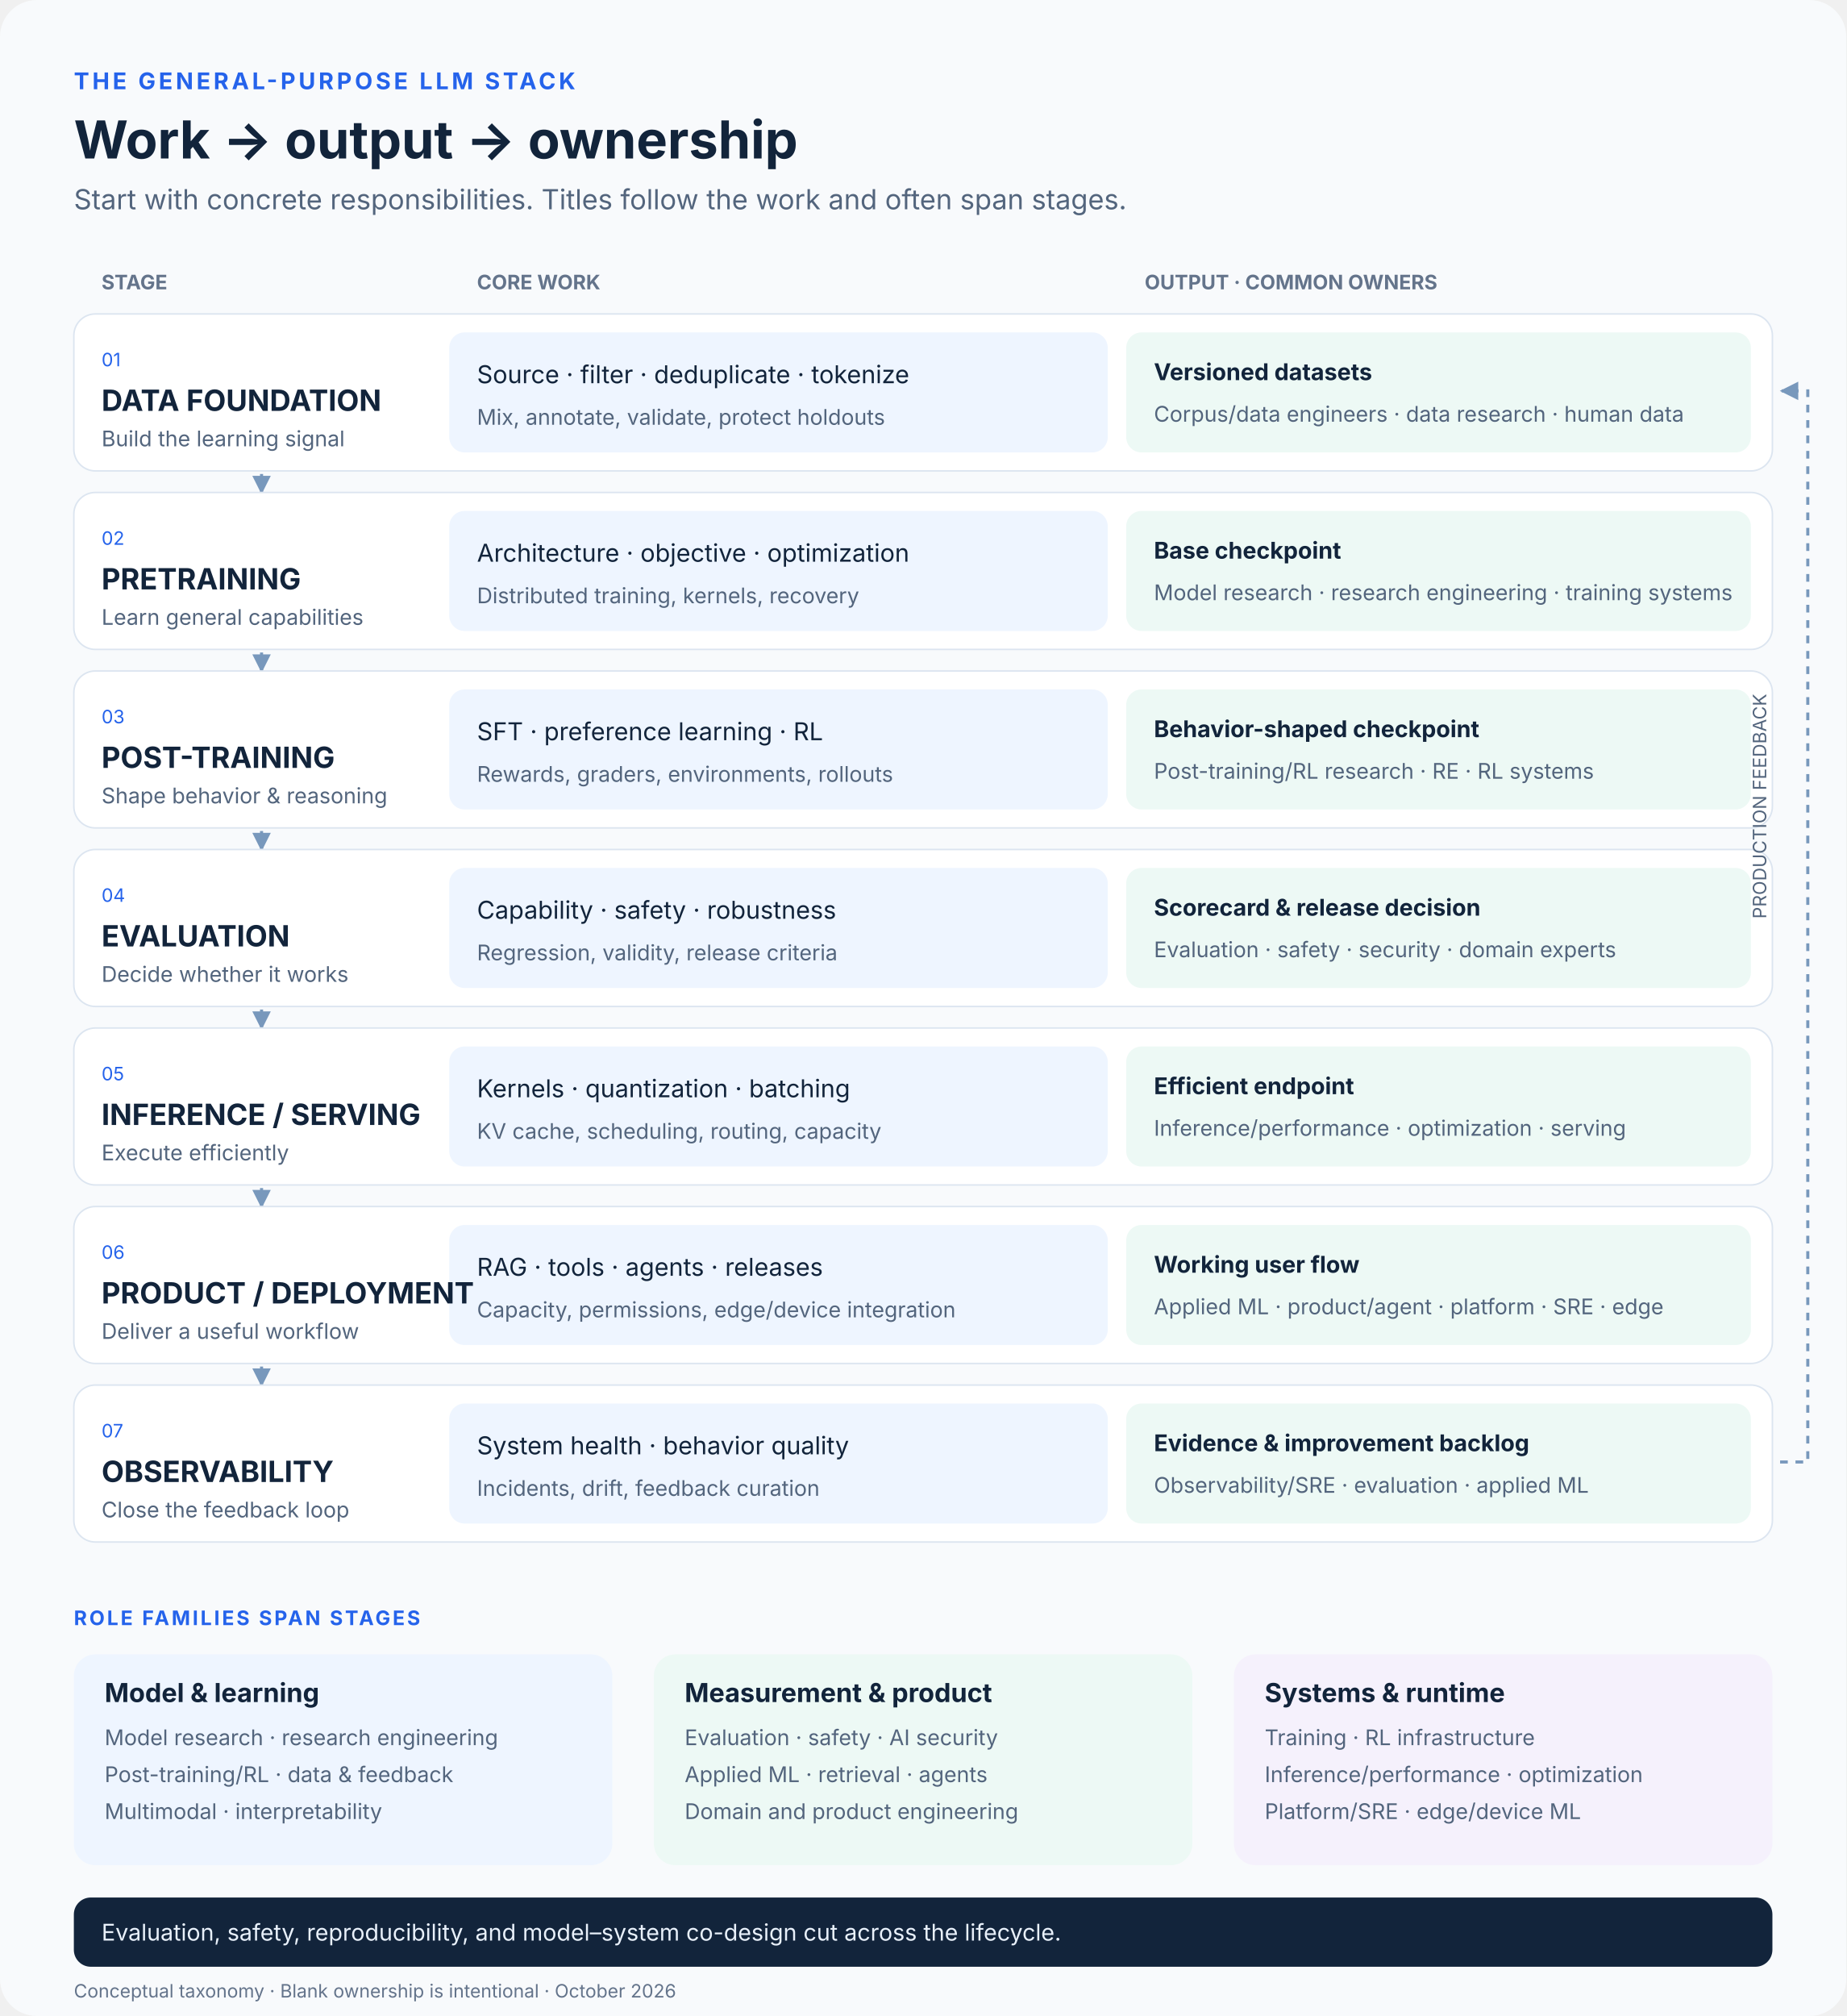
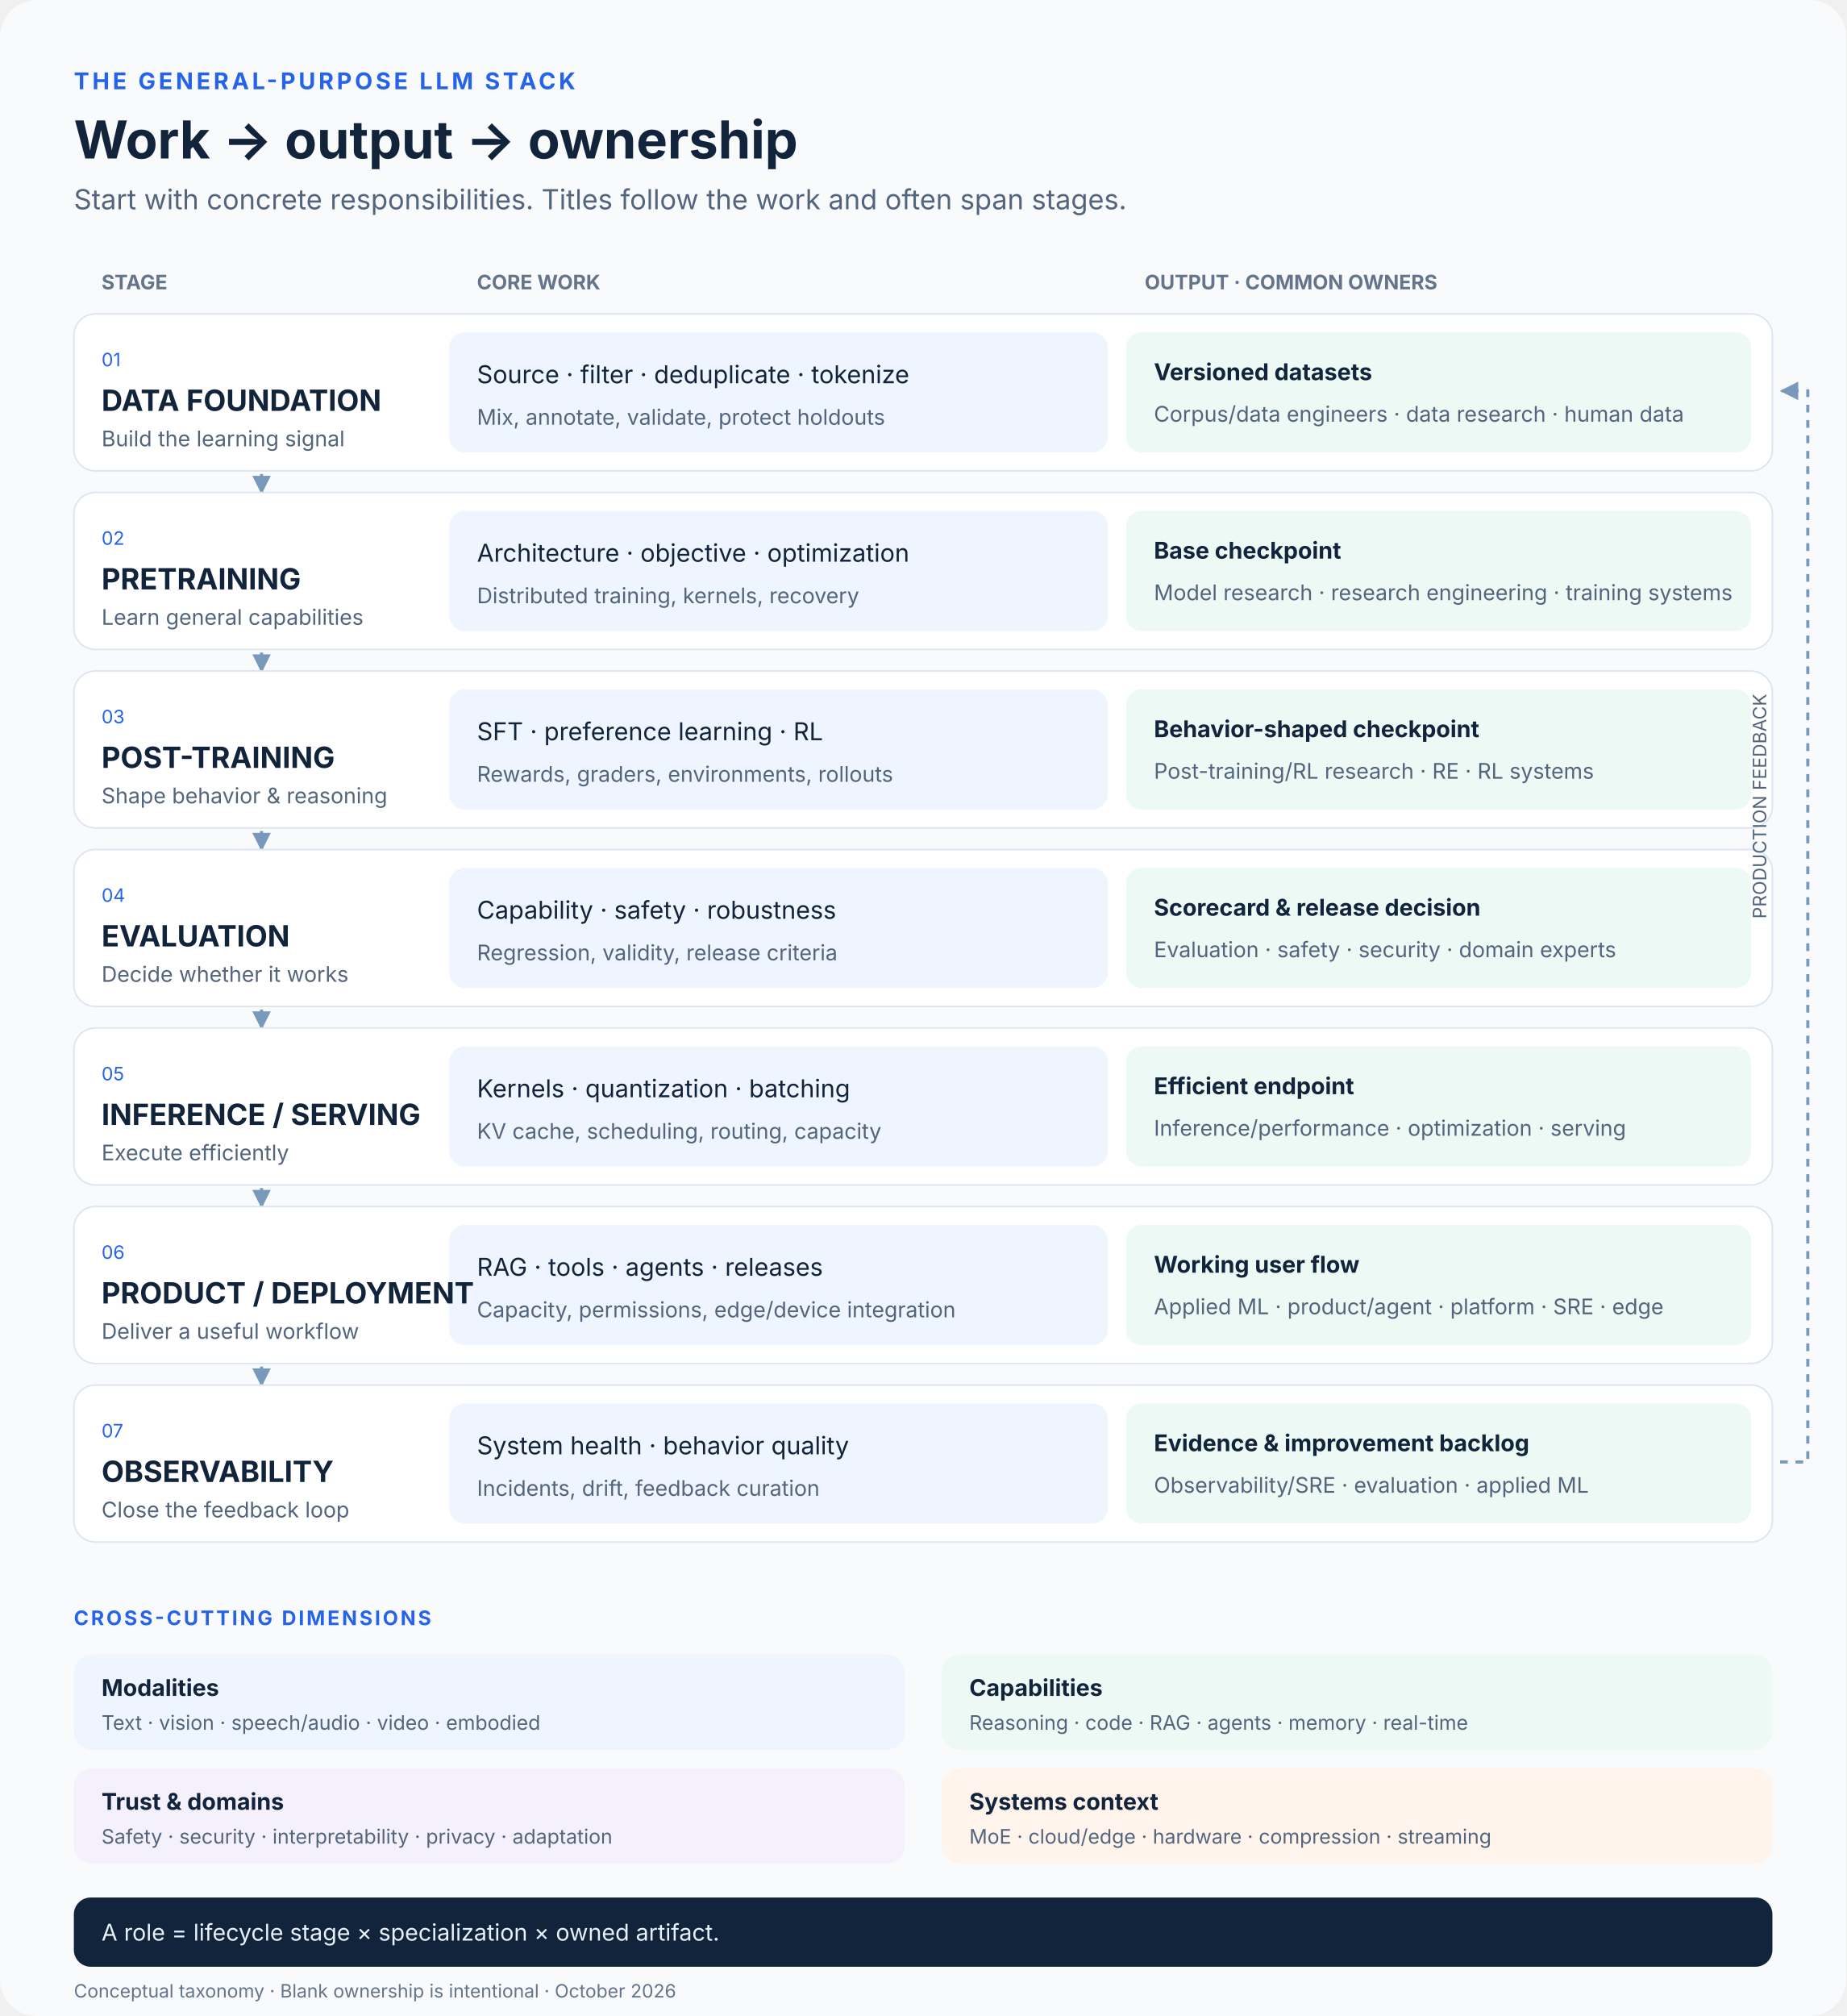
<svg xmlns="http://www.w3.org/2000/svg" viewBox="0 0 1200 1310" role="img" aria-labelledby="title desc">
  <defs>
    <marker id="arrow" viewBox="0 0 10 10" refX="9" refY="5" markerWidth="6" markerHeight="6" orient="auto">
      <path d="M0 0L10 5L0 10Z" fill="#7898bc" />
    </marker>
  </defs>
  <rect width="1200" height="1310" rx="24" fill="#f8fafc" />
  <g font-family="Inter,Arial,sans-serif">
    <text x="48" y="58" font-size="15" letter-spacing="2" font-weight="700" fill="#2563eb">THE GENERAL-PURPOSE LLM STACK</text>
    <text x="48" y="103" font-size="34" font-weight="750" fill="#12243b">Work → output → ownership</text>
    <text x="48" y="136" font-size="18" fill="#53657d">Start with concrete responsibilities. Titles follow the work and often span stages.</text>
    <text x="66" y="188" font-size="13" font-weight="700" fill="#64748b">STAGE</text>
    <text x="310" y="188" font-size="13" font-weight="700" fill="#64748b">CORE WORK</text>
    <text x="744" y="188" font-size="13" font-weight="700" fill="#64748b">OUTPUT · COMMON OWNERS</text>
    <g>
      <rect x="48" y="204" width="1104" height="102" rx="14" fill="#fff" stroke="#dce5f0" />
      <rect x="292" y="216" width="428" height="78" rx="10" fill="#eef5ff" />
      <rect x="732" y="216" width="406" height="78" rx="10" fill="#edf9f5" />
      <text x="66" y="238" font-size="12" fill="#2563eb">01</text>
      <text x="66" y="267" font-size="19" font-weight="700" fill="#12243b">DATA FOUNDATION</text>
      <text x="66" y="290" font-size="14" fill="#53657d">Build the learning signal</text>
      <text x="310" y="249" font-size="16" fill="#12243b">Source · filter · deduplicate · tokenize</text>
      <text x="310" y="276" font-size="14" fill="#53657d">Mix, annotate, validate, protect holdouts</text>
      <text x="750" y="247" font-size="15" font-weight="700" fill="#12243b">Versioned datasets</text>
      <text x="750" y="274" font-size="14" fill="#53657d">Corpus/data engineers · data research · human data</text>
      <path d="M170 308V320" stroke="#7898bc" stroke-width="2" marker-end="url(#arrow)" />
    </g>
    <g transform="translate(0 116)">
      <rect x="48" y="204" width="1104" height="102" rx="14" fill="#fff" stroke="#dce5f0" />
      <rect x="292" y="216" width="428" height="78" rx="10" fill="#eef5ff" />
      <rect x="732" y="216" width="406" height="78" rx="10" fill="#edf9f5" />
      <text x="66" y="238" font-size="12" fill="#2563eb">02</text>
      <text x="66" y="267" font-size="19" font-weight="700" fill="#12243b">PRETRAINING</text>
      <text x="66" y="290" font-size="14" fill="#53657d">Learn general capabilities</text>
      <text x="310" y="249" font-size="16" fill="#12243b">Architecture · objective · optimization</text>
      <text x="310" y="276" font-size="14" fill="#53657d">Distributed training, kernels, recovery</text>
      <text x="750" y="247" font-size="15" font-weight="700" fill="#12243b">Base checkpoint</text>
      <text x="750" y="274" font-size="14" fill="#53657d">Model research · research engineering · training systems</text>
      <path d="M170 308V320" stroke="#7898bc" stroke-width="2" marker-end="url(#arrow)" />
    </g>
    <g transform="translate(0 232)">
      <rect x="48" y="204" width="1104" height="102" rx="14" fill="#fff" stroke="#dce5f0" />
      <rect x="292" y="216" width="428" height="78" rx="10" fill="#eef5ff" />
      <rect x="732" y="216" width="406" height="78" rx="10" fill="#edf9f5" />
      <text x="66" y="238" font-size="12" fill="#2563eb">03</text>
      <text x="66" y="267" font-size="19" font-weight="700" fill="#12243b">POST-TRAINING</text>
      <text x="66" y="290" font-size="14" fill="#53657d">Shape behavior &amp; reasoning</text>
      <text x="310" y="249" font-size="16" fill="#12243b">SFT · preference learning · RL</text>
      <text x="310" y="276" font-size="14" fill="#53657d">Rewards, graders, environments, rollouts</text>
      <text x="750" y="247" font-size="15" font-weight="700" fill="#12243b">Behavior-shaped checkpoint</text>
      <text x="750" y="274" font-size="14" fill="#53657d">Post-training/RL research · RE · RL systems</text>
      <path d="M170 308V320" stroke="#7898bc" stroke-width="2" marker-end="url(#arrow)" />
    </g>
    <g transform="translate(0 348)">
      <rect x="48" y="204" width="1104" height="102" rx="14" fill="#fff" stroke="#dce5f0" />
      <rect x="292" y="216" width="428" height="78" rx="10" fill="#eef5ff" />
      <rect x="732" y="216" width="406" height="78" rx="10" fill="#edf9f5" />
      <text x="66" y="238" font-size="12" fill="#2563eb">04</text>
      <text x="66" y="267" font-size="19" font-weight="700" fill="#12243b">EVALUATION</text>
      <text x="66" y="290" font-size="14" fill="#53657d">Decide whether it works</text>
      <text x="310" y="249" font-size="16" fill="#12243b">Capability · safety · robustness</text>
      <text x="310" y="276" font-size="14" fill="#53657d">Regression, validity, release criteria</text>
      <text x="750" y="247" font-size="15" font-weight="700" fill="#12243b">Scorecard &amp; release decision</text>
      <text x="750" y="274" font-size="14" fill="#53657d">Evaluation · safety · security · domain experts</text>
      <path d="M170 308V320" stroke="#7898bc" stroke-width="2" marker-end="url(#arrow)" />
    </g>
    <g transform="translate(0 464)">
      <rect x="48" y="204" width="1104" height="102" rx="14" fill="#fff" stroke="#dce5f0" />
      <rect x="292" y="216" width="428" height="78" rx="10" fill="#eef5ff" />
      <rect x="732" y="216" width="406" height="78" rx="10" fill="#edf9f5" />
      <text x="66" y="238" font-size="12" fill="#2563eb">05</text>
      <text x="66" y="267" font-size="19" font-weight="700" fill="#12243b">INFERENCE / SERVING</text>
      <text x="66" y="290" font-size="14" fill="#53657d">Execute efficiently</text>
      <text x="310" y="249" font-size="16" fill="#12243b">Kernels · quantization · batching</text>
      <text x="310" y="276" font-size="14" fill="#53657d">KV cache, scheduling, routing, capacity</text>
      <text x="750" y="247" font-size="15" font-weight="700" fill="#12243b">Efficient endpoint</text>
      <text x="750" y="274" font-size="14" fill="#53657d">Inference/performance · optimization · serving</text>
      <path d="M170 308V320" stroke="#7898bc" stroke-width="2" marker-end="url(#arrow)" />
    </g>
    <g transform="translate(0 580)">
      <rect x="48" y="204" width="1104" height="102" rx="14" fill="#fff" stroke="#dce5f0" />
      <rect x="292" y="216" width="428" height="78" rx="10" fill="#eef5ff" />
      <rect x="732" y="216" width="406" height="78" rx="10" fill="#edf9f5" />
      <text x="66" y="238" font-size="12" fill="#2563eb">06</text>
      <text x="66" y="267" font-size="19" font-weight="700" fill="#12243b">PRODUCT / DEPLOYMENT</text>
      <text x="66" y="290" font-size="14" fill="#53657d">Deliver a useful workflow</text>
      <text x="310" y="249" font-size="16" fill="#12243b">RAG · tools · agents · releases</text>
      <text x="310" y="276" font-size="14" fill="#53657d">Capacity, permissions, edge/device integration</text>
      <text x="750" y="247" font-size="15" font-weight="700" fill="#12243b">Working user flow</text>
      <text x="750" y="274" font-size="14" fill="#53657d">Applied ML · product/agent · platform · SRE · edge</text>
      <path d="M170 308V320" stroke="#7898bc" stroke-width="2" marker-end="url(#arrow)" />
    </g>
    <g transform="translate(0 696)">
      <rect x="48" y="204" width="1104" height="102" rx="14" fill="#fff" stroke="#dce5f0" />
      <rect x="292" y="216" width="428" height="78" rx="10" fill="#eef5ff" />
      <rect x="732" y="216" width="406" height="78" rx="10" fill="#edf9f5" />
      <text x="66" y="238" font-size="12" fill="#2563eb">07</text>
      <text x="66" y="267" font-size="19" font-weight="700" fill="#12243b">OBSERVABILITY</text>
      <text x="66" y="290" font-size="14" fill="#53657d">Close the feedback loop</text>
      <text x="310" y="249" font-size="16" fill="#12243b">System health · behavior quality</text>
      <text x="310" y="276" font-size="14" fill="#53657d">Incidents, drift, feedback curation</text>
      <text x="750" y="247" font-size="15" font-weight="700" fill="#12243b">Evidence &amp; improvement backlog</text>
      <text x="750" y="274" font-size="14" fill="#53657d">Observability/SRE · evaluation · applied ML</text>
    </g>
    <path d="M1157 950H1175V254H1158" fill="none" stroke="#7898bc" stroke-width="2" stroke-dasharray="5 5" marker-end="url(#arrow)" />
    <text x="1148" y="597" font-size="12" fill="#53657d" transform="rotate(-90 1148 597)">PRODUCTION FEEDBACK</text>
-     <text x="48" y="1056" font-size="13" font-weight="700" letter-spacing="1.5" fill="#2563eb">ROLE FAMILIES SPAN STAGES</text>
-     <rect x="48" y="1075" width="350" height="137" rx="14" fill="#eef5ff" />
-     <text x="68" y="1106" font-size="17" font-weight="700" fill="#12243b">Model &amp; learning</text>
-     <text x="68" y="1134" font-size="14" fill="#53657d">Model research · research engineering</text>
-     <text x="68" y="1158" font-size="14" fill="#53657d">Post-training/RL · data &amp; feedback</text>
-     <text x="68" y="1182" font-size="14" fill="#53657d">Multimodal · interpretability</text>
-     <rect x="425" y="1075" width="350" height="137" rx="14" fill="#edf9f5" />
-     <text x="445" y="1106" font-size="17" font-weight="700" fill="#12243b">Measurement &amp; product</text>
-     <text x="445" y="1134" font-size="14" fill="#53657d">Evaluation · safety · AI security</text>
-     <text x="445" y="1158" font-size="14" fill="#53657d">Applied ML · retrieval · agents</text>
-     <text x="445" y="1182" font-size="14" fill="#53657d">Domain and product engineering</text>
-     <rect x="802" y="1075" width="350" height="137" rx="14" fill="#f5f1fc" />
-     <text x="822" y="1106" font-size="17" font-weight="700" fill="#12243b">Systems &amp; runtime</text>
-     <text x="822" y="1134" font-size="14" fill="#53657d">Training · RL infrastructure</text>
-     <text x="822" y="1158" font-size="14" fill="#53657d">Inference/performance · optimization</text>
-     <text x="822" y="1182" font-size="14" fill="#53657d">Platform/SRE · edge/device ML</text>
+     <text x="48" y="1056" font-size="13" font-weight="700" letter-spacing="1.5" fill="#2563eb">CROSS-CUTTING DIMENSIONS</text>
+     <rect x="48" y="1075" width="540" height="62" rx="12" fill="#eef5ff" />
+     <text x="66" y="1102" font-size="15" font-weight="700" fill="#12243b">Modalities</text>
+     <text x="66" y="1124" font-size="13" fill="#53657d">Text · vision · speech/audio · video · embodied</text>
+     <rect x="612" y="1075" width="540" height="62" rx="12" fill="#edf9f5" />
+     <text x="630" y="1102" font-size="15" font-weight="700" fill="#12243b">Capabilities</text>
+     <text x="630" y="1124" font-size="13" fill="#53657d">Reasoning · code · RAG · agents · memory · real-time</text>
+     <rect x="48" y="1149" width="540" height="62" rx="12" fill="#f5f1fc" />
+     <text x="66" y="1176" font-size="15" font-weight="700" fill="#12243b">Trust &amp; domains</text>
+     <text x="66" y="1198" font-size="13" fill="#53657d">Safety · security · interpretability · privacy · adaptation</text>
+     <rect x="612" y="1149" width="540" height="62" rx="12" fill="#fff4eb" />
+     <text x="630" y="1176" font-size="15" font-weight="700" fill="#12243b">Systems context</text>
+     <text x="630" y="1198" font-size="13" fill="#53657d">MoE · cloud/edge · hardware · compression · streaming</text>
    <rect x="48" y="1233" width="1104" height="45" rx="11" fill="#12243b" />
-     <text x="66" y="1261" font-size="15" fill="#e8f0fa">Evaluation, safety, reproducibility, and model–system co-design cut across the lifecycle.</text>
+     <text x="66" y="1261" font-size="15" fill="#e8f0fa">A role = lifecycle stage × specialization × owned artifact.</text>
    <text x="48" y="1298" font-size="12" fill="#64748b">Conceptual taxonomy · Blank ownership is intentional · October 2026</text>
  </g>
</svg>
